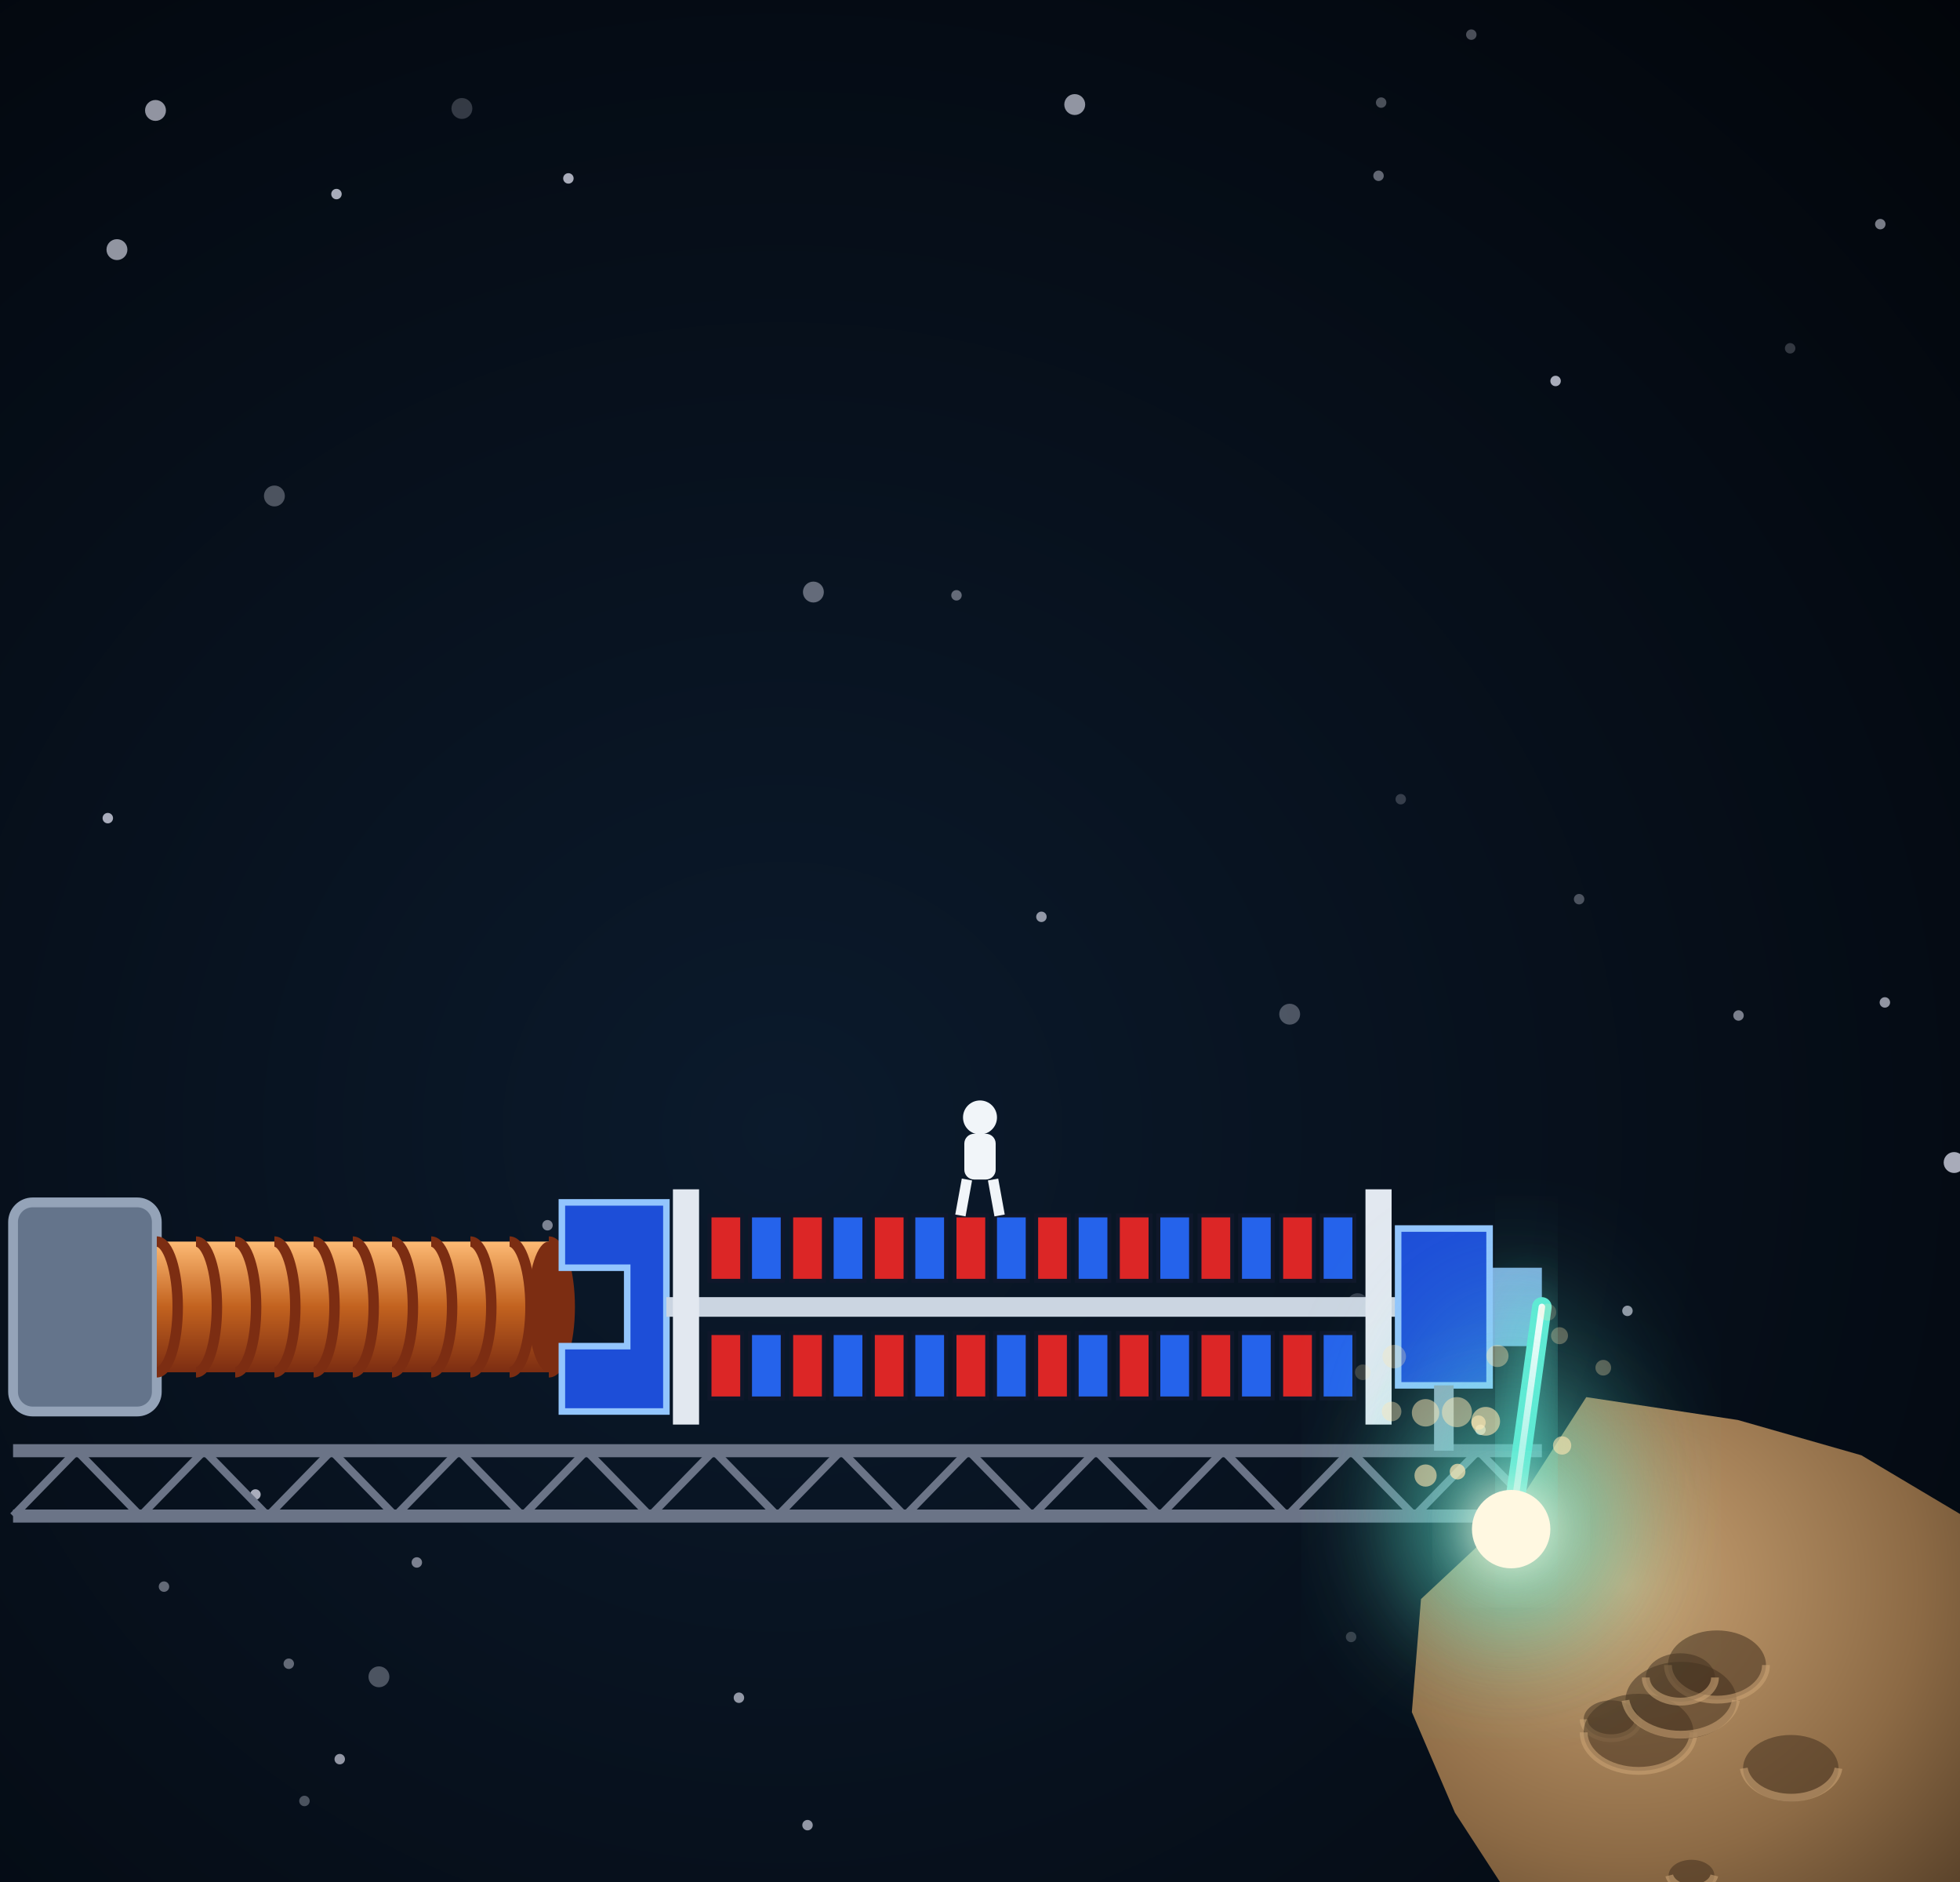
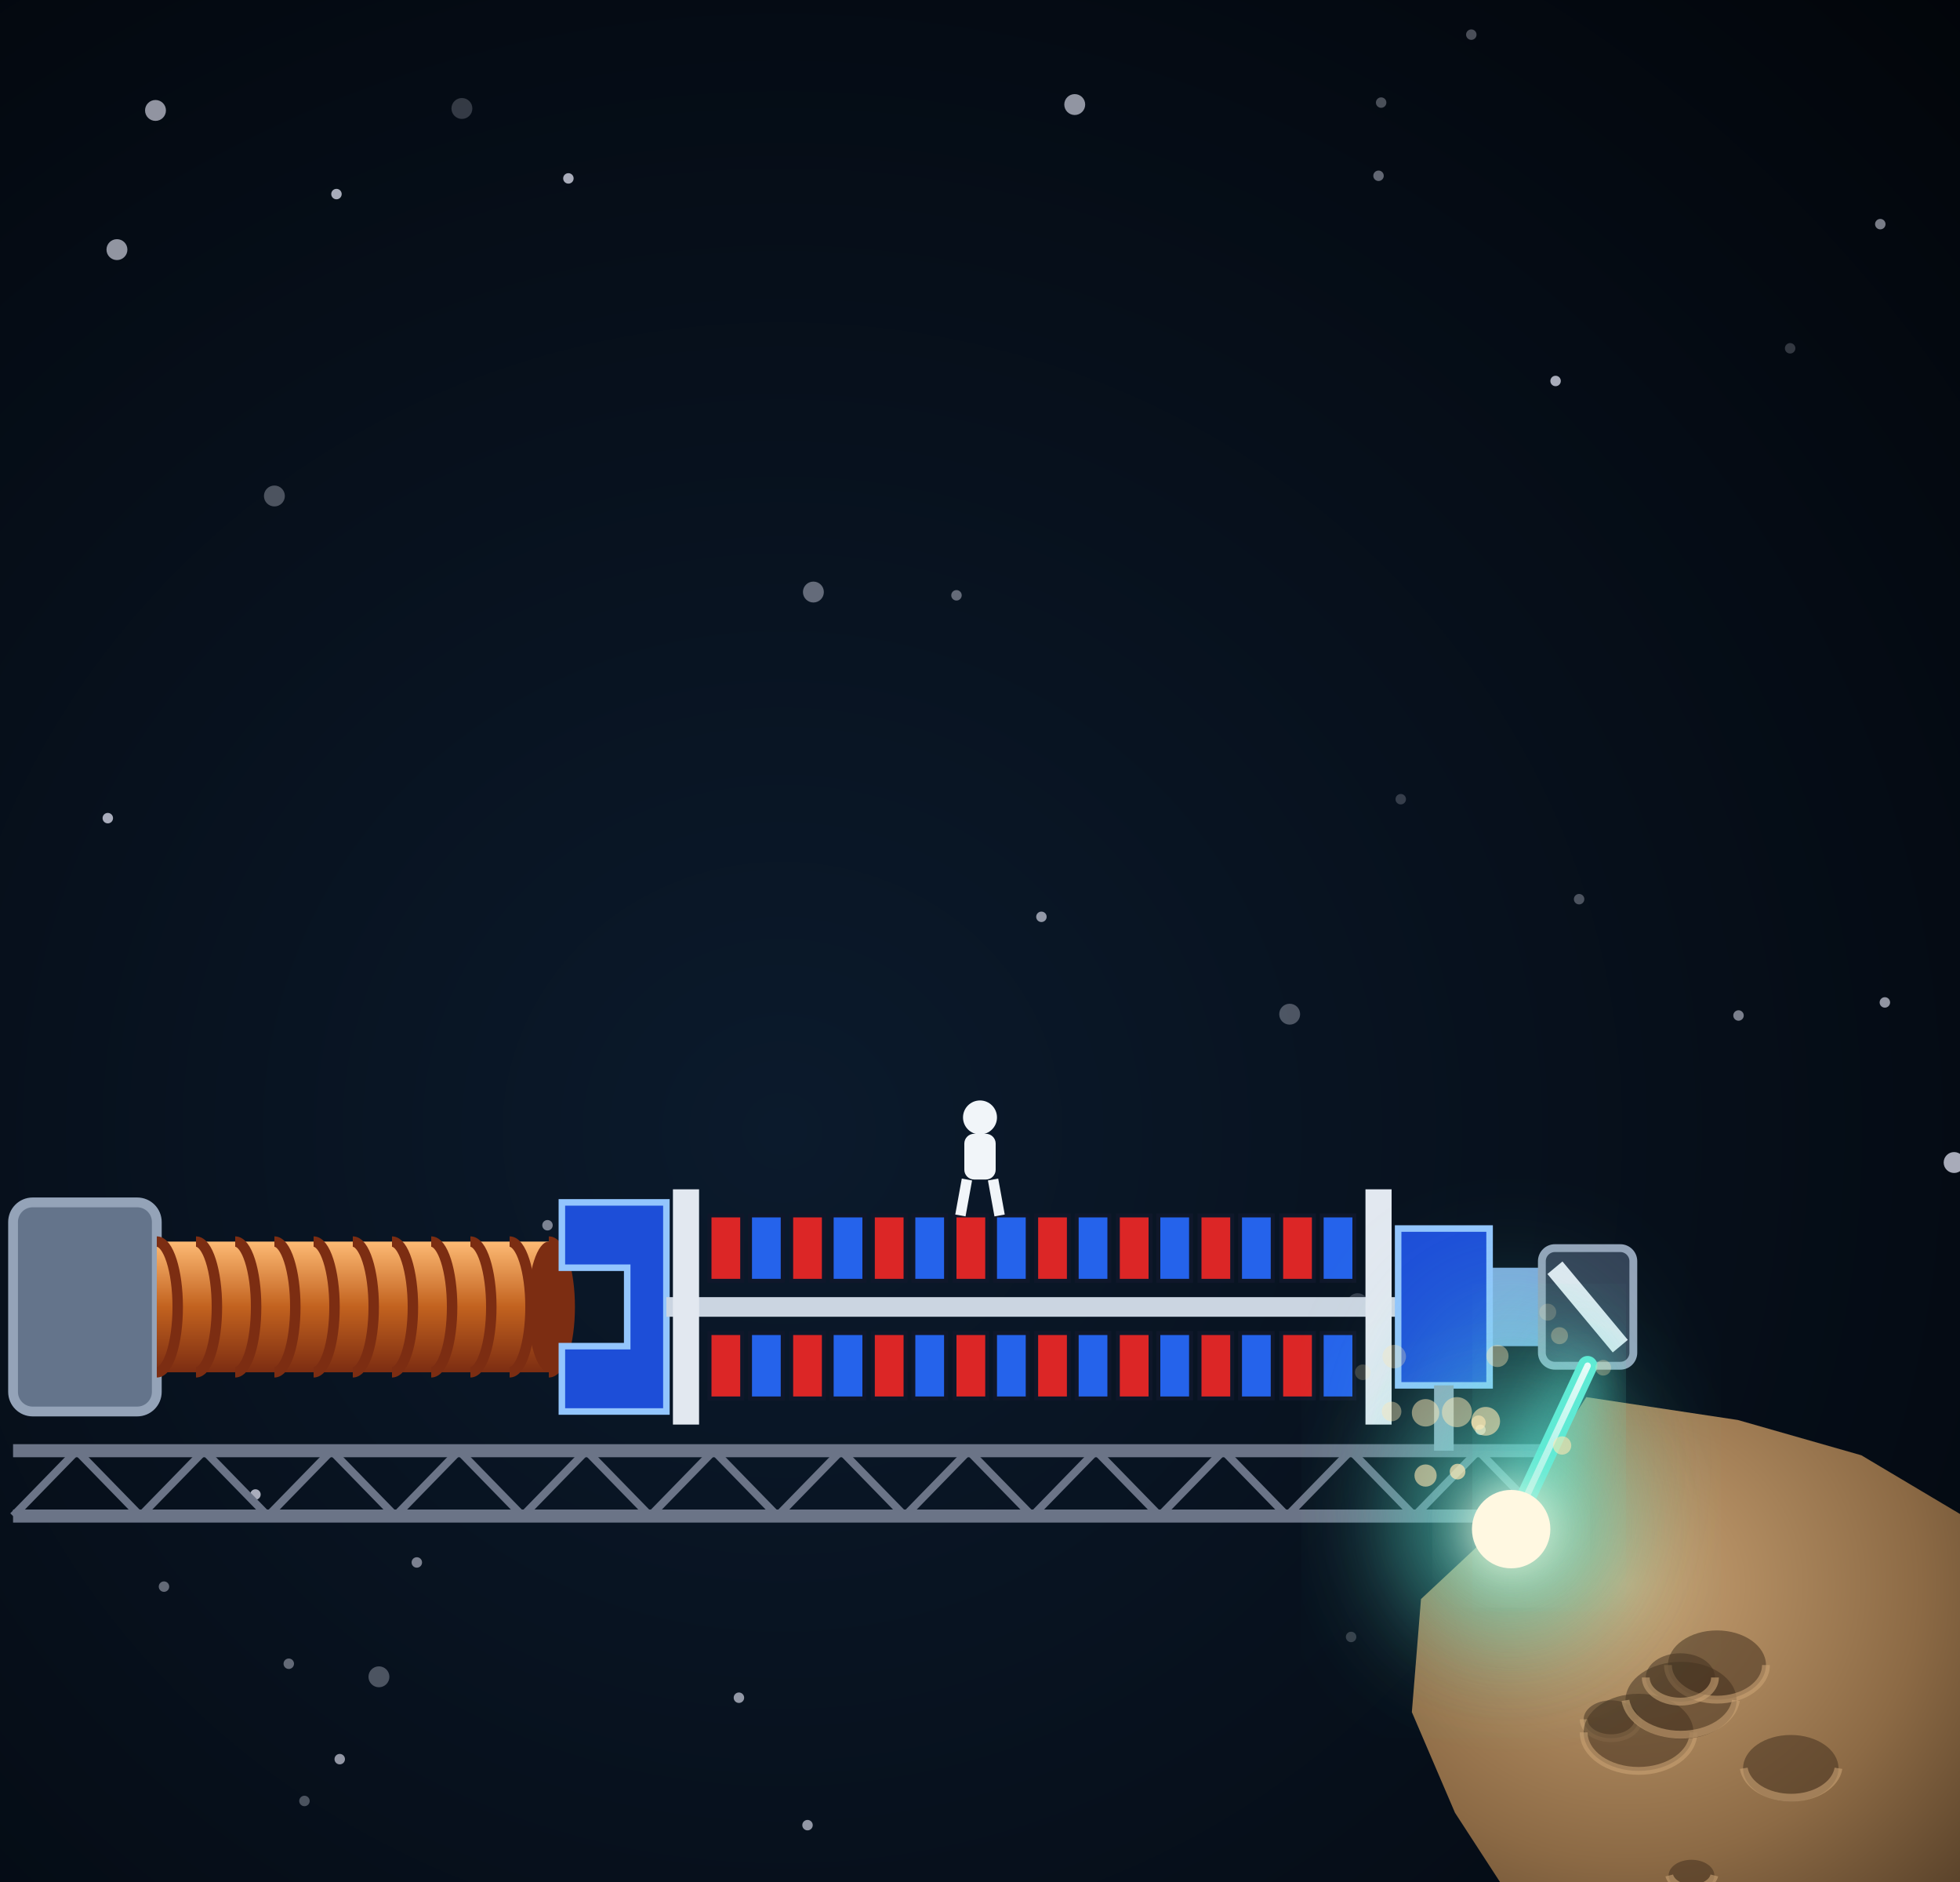
<svg xmlns="http://www.w3.org/2000/svg" viewBox="0 0 300 288" width="300" height="288">
  <defs>
    <filter id="glow" x="-50%" y="-50%" width="200%" height="200%">
      <feGaussianBlur stdDeviation="4" result="b" />
      <feMerge>
        <feMergeNode in="b" />
        <feMergeNode in="SourceGraphic" />
      </feMerge>
    </filter>
    <filter id="soft" x="-50%" y="-50%" width="200%" height="200%">
      <feGaussianBlur stdDeviation="9" />
    </filter>
    <radialGradient id="bg" cx="40%" cy="60%" r="85%">
      <stop offset="0%" stop-color="#0b1a2c" />
      <stop offset="100%" stop-color="#02050a" />
    </radialGradient>
    <linearGradient id="cu" x1="0" y1="0" x2="0" y2="1">
      <stop offset="0" stop-color="#fdba74" stop-opacity="1" />
      <stop offset="0.5" stop-color="#c2621f" stop-opacity="1" />
      <stop offset="1" stop-color="#7c2d12" stop-opacity="1" />
    </linearGradient>
    <linearGradient id="shHull" x1="0" y1="0" x2="1" y2="0">
      <stop offset="0" stop-color="#e3e7ee" stop-opacity="1" />
      <stop offset="0.45" stop-color="#9aa3b2" stop-opacity="1" />
      <stop offset="1" stop-color="#3b424f" stop-opacity="1" />
    </linearGradient>
    <radialGradient id="shTank" cx="35%" cy="35%" r="70%">
      <stop offset="0" stop-color="#f4f6fa" stop-opacity="1" />
      <stop offset="0.55" stop-color="#a7b0be" stop-opacity="1" />
      <stop offset="1" stop-color="#4b5260" stop-opacity="1" />
    </radialGradient>
    <linearGradient id="shRad" x1="0" y1="0" x2="0" y2="1">
      <stop offset="0" stop-color="#3a4252" stop-opacity="1" />
      <stop offset="1" stop-color="#262c38" stop-opacity="1" />
    </linearGradient>
    <linearGradient id="shPv" x1="0" y1="0" x2="0" y2="1">
      <stop offset="0" stop-color="#1e3a8a" stop-opacity="1" />
      <stop offset="1" stop-color="#172554" stop-opacity="1" />
    </linearGradient>
  </defs>
  <rect width="300" height="288" fill="url(#bg)" />
  <circle cx="274" cy="53.3" r="0.8" fill="#eef0ff" opacity="0.2" />
  <circle cx="51.5" cy="29.7" r="0.8" fill="#eef0ff" opacity="0.7" />
  <circle cx="87.1" cy="186.2" r="0.8" fill="#eef0ff" opacity="0.6" />
  <circle cx="299.1" cy="177.9" r="1.6" fill="#eef0ff" opacity="0.7" />
  <circle cx="95.2" cy="193.3" r="0.8" fill="#eef0ff" opacity="0.4" />
  <circle cx="238.1" cy="58.3" r="0.8" fill="#eef0ff" opacity="0.7" />
  <circle cx="113.1" cy="259.8" r="0.8" fill="#eef0ff" opacity="0.6" />
  <circle cx="294.3" cy="282.3" r="0.8" fill="#eef0ff" opacity="0.3" />
  <circle cx="211.4" cy="15.7" r="0.8" fill="#eef0ff" opacity="0.3" />
  <circle cx="216" cy="203" r="0.8" fill="#eef0ff" opacity="0.4" />
  <circle cx="249.1" cy="200.6" r="0.8" fill="#eef0ff" opacity="0.6" />
  <circle cx="206.8" cy="250.5" r="0.8" fill="#eef0ff" opacity="0.2" />
  <circle cx="207.8" cy="199.5" r="1.6" fill="#eef0ff" opacity="0.2" />
  <circle cx="159.4" cy="140.3" r="0.8" fill="#eef0ff" opacity="0.6" />
  <circle cx="124.5" cy="90.6" r="1.6" fill="#eef0ff" opacity="0.4" />
  <circle cx="288.5" cy="153.4" r="0.8" fill="#eef0ff" opacity="0.6" />
  <circle cx="225.2" cy="5.3" r="0.8" fill="#eef0ff" opacity="0.3" />
  <circle cx="164.5" cy="16" r="1.6" fill="#eef0ff" opacity="0.6" />
  <circle cx="58" cy="256.6" r="1.6" fill="#eef0ff" opacity="0.3" />
  <circle cx="46.6" cy="275.6" r="0.8" fill="#eef0ff" opacity="0.3" />
  <circle cx="226.6" cy="218.8" r="0.8" fill="#eef0ff" opacity="0.7" />
  <circle cx="16.5" cy="125.2" r="0.8" fill="#eef0ff" opacity="0.7" />
  <circle cx="123.6" cy="279.3" r="0.8" fill="#eef0ff" opacity="0.6" />
  <circle cx="211" cy="26.9" r="0.8" fill="#eef0ff" opacity="0.4" />
  <circle cx="63.8" cy="239.1" r="0.8" fill="#eef0ff" opacity="0.5" />
  <circle cx="56.1" cy="208.3" r="0.8" fill="#eef0ff" opacity="0.5" />
  <circle cx="17.6" cy="208.3" r="0.8" fill="#eef0ff" opacity="0.2" />
  <circle cx="100" cy="214.3" r="0.8" fill="#eef0ff" opacity="0.6" />
  <circle cx="44.2" cy="254.6" r="0.8" fill="#eef0ff" opacity="0.4" />
  <circle cx="146.4" cy="91.1" r="0.8" fill="#eef0ff" opacity="0.4" />
  <circle cx="25.1" cy="242.8" r="0.8" fill="#eef0ff" opacity="0.4" />
  <circle cx="287.8" cy="34.3" r="0.8" fill="#eef0ff" opacity="0.5" />
  <circle cx="197.4" cy="155.2" r="1.6" fill="#eef0ff" opacity="0.3" />
  <circle cx="39.1" cy="228.7" r="0.8" fill="#eef0ff" opacity="0.7" />
  <circle cx="87" cy="27.3" r="0.8" fill="#eef0ff" opacity="0.7" />
  <circle cx="70.7" cy="16.6" r="1.6" fill="#eef0ff" opacity="0.2" />
  <circle cx="42" cy="75.9" r="1.6" fill="#eef0ff" opacity="0.3" />
  <circle cx="241.7" cy="137.6" r="0.8" fill="#eef0ff" opacity="0.3" />
  <circle cx="266.1" cy="155.4" r="0.8" fill="#eef0ff" opacity="0.5" />
  <circle cx="233.8" cy="264.5" r="0.8" fill="#eef0ff" opacity="0.5" />
  <circle cx="52" cy="269.2" r="0.8" fill="#eef0ff" opacity="0.6" />
  <circle cx="83.8" cy="187.5" r="0.8" fill="#eef0ff" opacity="0.5" />
  <circle cx="214.4" cy="122.3" r="0.8" fill="#eef0ff" opacity="0.2" />
  <circle cx="17.9" cy="38.2" r="1.6" fill="#eef0ff" opacity="0.6" />
  <circle cx="23.8" cy="16.9" r="1.6" fill="#eef0ff" opacity="0.6" />
  <defs>
    <radialGradient id="rk" cx="32%" cy="30%" r="80%">
      <stop offset="0" stop-color="#c9a273" stop-opacity="1" />
      <stop offset="0.55" stop-color="#8c6a45" stop-opacity="1" />
      <stop offset="1" stop-color="#45321f" stop-opacity="1" />
    </radialGradient>
  </defs>
  <polygon points="314.2,262 318.9,280.9 301.7,292.7 284.8,301.1 266,306.6 243,309.7 231.8,291.4 222.7,277.4 216.1,262 217.5,244.7 231.1,232 242.8,213.8 266,217.3 284.9,222.7 300.7,232.1 315.6,244.3" fill="url(#rk)" />
  <ellipse cx="246.6" cy="263.1" rx="4.2" ry="2.9" fill="#45321f" opacity="0.55" />
  <path d="M242.4,263.1 A4.2,2.9 0 0 0 250.8,263.1" stroke="#c9a273" stroke-width="1.2" fill="none" opacity="0.6" />
  <ellipse cx="250.8" cy="265.1" rx="8.4" ry="5.9" fill="#45321f" opacity="0.55" />
  <path d="M242.4,265.1 A8.4,5.9 0 0 0 259.2,265.1" stroke="#c9a273" stroke-width="1.2" fill="none" opacity="0.6" />
  <ellipse cx="257.3" cy="260.2" rx="8.5" ry="5.9" fill="#45321f" opacity="0.55" />
  <path d="M248.8,260.2 A8.5,5.9 0 0 0 265.7,260.2" stroke="#c9a273" stroke-width="1.2" fill="none" opacity="0.6" />
  <ellipse cx="274.1" cy="270.6" rx="7.3" ry="5.1" fill="#45321f" opacity="0.55" />
  <path d="M266.9,270.6 A7.3,5.1 0 0 0 281.4,270.6" stroke="#c9a273" stroke-width="1.2" fill="none" opacity="0.6" />
  <ellipse cx="262.8" cy="254.8" rx="7.5" ry="5.3" fill="#45321f" opacity="0.55" />
  <path d="M255.3,254.8 A7.5,5.3 0 0 0 270.3,254.8" stroke="#c9a273" stroke-width="1.2" fill="none" opacity="0.6" />
  <ellipse cx="257.2" cy="256.7" rx="5.3" ry="3.7" fill="#45321f" opacity="0.55" />
  <path d="M251.9,256.7 A5.3,3.7 0 0 0 262.5,256.7" stroke="#c9a273" stroke-width="1.2" fill="none" opacity="0.6" />
  <ellipse cx="258.9" cy="287" rx="3.5" ry="2.4" fill="#45321f" opacity="0.55" />
  <path d="M255.5,287 A3.5,2.4 0 0 0 262.4,287" stroke="#c9a273" stroke-width="1.2" fill="none" opacity="0.6" />
  <path d="M2,222 L236,222 M2,232 L236,232" stroke="#6b7487" stroke-width="2" />
  <line x1="2" y1="232" x2="11.75" y2="222" stroke="#6b7487" stroke-width="1.2" />
  <line x1="11.75" y1="222" x2="21.5" y2="232" stroke="#6b7487" stroke-width="1.2" />
  <line x1="21.5" y1="232" x2="31.25" y2="222" stroke="#6b7487" stroke-width="1.2" />
  <line x1="31.25" y1="222" x2="41" y2="232" stroke="#6b7487" stroke-width="1.2" />
  <line x1="41" y1="232" x2="50.75" y2="222" stroke="#6b7487" stroke-width="1.2" />
  <line x1="50.75" y1="222" x2="60.5" y2="232" stroke="#6b7487" stroke-width="1.2" />
  <line x1="60.5" y1="232" x2="70.25" y2="222" stroke="#6b7487" stroke-width="1.2" />
  <line x1="70.25" y1="222" x2="80" y2="232" stroke="#6b7487" stroke-width="1.2" />
  <line x1="80" y1="232" x2="89.75" y2="222" stroke="#6b7487" stroke-width="1.2" />
  <line x1="89.75" y1="222" x2="99.5" y2="232" stroke="#6b7487" stroke-width="1.2" />
  <line x1="99.5" y1="232" x2="109.25" y2="222" stroke="#6b7487" stroke-width="1.2" />
  <line x1="109.25" y1="222" x2="119" y2="232" stroke="#6b7487" stroke-width="1.2" />
  <line x1="119" y1="232" x2="128.75" y2="222" stroke="#6b7487" stroke-width="1.2" />
  <line x1="128.75" y1="222" x2="138.5" y2="232" stroke="#6b7487" stroke-width="1.2" />
  <line x1="138.5" y1="232" x2="148.25" y2="222" stroke="#6b7487" stroke-width="1.2" />
  <line x1="148.25" y1="222" x2="158" y2="232" stroke="#6b7487" stroke-width="1.2" />
  <line x1="158" y1="232" x2="167.75" y2="222" stroke="#6b7487" stroke-width="1.2" />
  <line x1="167.75" y1="222" x2="177.5" y2="232" stroke="#6b7487" stroke-width="1.2" />
  <line x1="177.5" y1="232" x2="187.25" y2="222" stroke="#6b7487" stroke-width="1.2" />
  <line x1="187.25" y1="222" x2="197" y2="232" stroke="#6b7487" stroke-width="1.2" />
  <line x1="197" y1="232" x2="206.75" y2="222" stroke="#6b7487" stroke-width="1.2" />
  <line x1="206.75" y1="222" x2="216.5" y2="232" stroke="#6b7487" stroke-width="1.2" />
  <line x1="216.5" y1="232" x2="226.25" y2="222" stroke="#6b7487" stroke-width="1.2" />
  <line x1="226.25" y1="222" x2="236" y2="232" stroke="#6b7487" stroke-width="1.2" />
  <rect x="2" y="184" width="22" height="32" rx="3" fill="#64748b" stroke="#94a3b8" stroke-width="1.5" />
  <rect x="24" y="190" width="60" height="20" fill="url(#cu)" />
  <ellipse cx="84" cy="200" rx="3.2" ry="10" fill="#7c2d12" />
  <path d="M24,190 A3.2,10 0 0 1 24,210" stroke="#7c2d12" stroke-width="1.6" fill="none" />
  <path d="M30,190 A3.2,10 0 0 1 30,210" stroke="#7c2d12" stroke-width="1.6" fill="none" />
  <path d="M36,190 A3.2,10 0 0 1 36,210" stroke="#7c2d12" stroke-width="1.6" fill="none" />
  <path d="M42,190 A3.2,10 0 0 1 42,210" stroke="#7c2d12" stroke-width="1.6" fill="none" />
  <path d="M48,190 A3.2,10 0 0 1 48,210" stroke="#7c2d12" stroke-width="1.6" fill="none" />
  <path d="M54,190 A3.2,10 0 0 1 54,210" stroke="#7c2d12" stroke-width="1.6" fill="none" />
  <path d="M60,190 A3.2,10 0 0 1 60,210" stroke="#7c2d12" stroke-width="1.6" fill="none" />
  <path d="M66,190 A3.2,10 0 0 1 66,210" stroke="#7c2d12" stroke-width="1.6" fill="none" />
  <path d="M72,190 A3.2,10 0 0 1 72,210" stroke="#7c2d12" stroke-width="1.6" fill="none" />
  <path d="M78,190 A3.2,10 0 0 1 78,210" stroke="#7c2d12" stroke-width="1.6" fill="none" />
  <path d="M84,190 A3.2,10 0 0 1 84,210" stroke="#7c2d12" stroke-width="1.6" fill="none" />
  <path d="M86,184 L102,184 L102,216 L86,216 L86,206 L96,206 L96,194 L86,194 Z" fill="#1d4ed8" stroke="#93c5fd" stroke-width="1" />
  <line x1="102" y1="200" x2="214" y2="200" stroke="#cbd5e1" stroke-width="3" />
  <rect x="108.6" y="186" width="5" height="10" fill="#dc2626" stroke="#0f172a" stroke-width="0.6" />
  <rect x="114.8" y="186" width="5" height="10" fill="#2563eb" stroke="#0f172a" stroke-width="0.6" />
  <rect x="121.1" y="186" width="5" height="10" fill="#dc2626" stroke="#0f172a" stroke-width="0.6" />
  <rect x="127.3" y="186" width="5" height="10" fill="#2563eb" stroke="#0f172a" stroke-width="0.6" />
  <rect x="133.6" y="186" width="5" height="10" fill="#dc2626" stroke="#0f172a" stroke-width="0.6" />
  <rect x="139.8" y="186" width="5" height="10" fill="#2563eb" stroke="#0f172a" stroke-width="0.6" />
  <rect x="146.1" y="186" width="5" height="10" fill="#dc2626" stroke="#0f172a" stroke-width="0.6" />
  <rect x="152.3" y="186" width="5" height="10" fill="#2563eb" stroke="#0f172a" stroke-width="0.6" />
  <rect x="158.6" y="186" width="5" height="10" fill="#dc2626" stroke="#0f172a" stroke-width="0.6" />
  <rect x="164.8" y="186" width="5" height="10" fill="#2563eb" stroke="#0f172a" stroke-width="0.6" />
  <rect x="171.1" y="186" width="5" height="10" fill="#dc2626" stroke="#0f172a" stroke-width="0.6" />
  <rect x="177.3" y="186" width="5" height="10" fill="#2563eb" stroke="#0f172a" stroke-width="0.6" />
  <rect x="183.6" y="186" width="5" height="10" fill="#dc2626" stroke="#0f172a" stroke-width="0.6" />
  <rect x="189.8" y="186" width="5" height="10" fill="#2563eb" stroke="#0f172a" stroke-width="0.6" />
  <rect x="196.1" y="186" width="5" height="10" fill="#dc2626" stroke="#0f172a" stroke-width="0.6" />
  <rect x="202.3" y="186" width="5" height="10" fill="#2563eb" stroke="#0f172a" stroke-width="0.6" />
  <rect x="108.6" y="204" width="5" height="10" fill="#dc2626" stroke="#0f172a" stroke-width="0.6" />
  <rect x="114.8" y="204" width="5" height="10" fill="#2563eb" stroke="#0f172a" stroke-width="0.6" />
  <rect x="121.1" y="204" width="5" height="10" fill="#dc2626" stroke="#0f172a" stroke-width="0.6" />
  <rect x="127.3" y="204" width="5" height="10" fill="#2563eb" stroke="#0f172a" stroke-width="0.6" />
  <rect x="133.6" y="204" width="5" height="10" fill="#dc2626" stroke="#0f172a" stroke-width="0.6" />
  <rect x="139.8" y="204" width="5" height="10" fill="#2563eb" stroke="#0f172a" stroke-width="0.6" />
  <rect x="146.1" y="204" width="5" height="10" fill="#dc2626" stroke="#0f172a" stroke-width="0.6" />
  <rect x="152.3" y="204" width="5" height="10" fill="#2563eb" stroke="#0f172a" stroke-width="0.6" />
  <rect x="158.6" y="204" width="5" height="10" fill="#dc2626" stroke="#0f172a" stroke-width="0.6" />
  <rect x="164.8" y="204" width="5" height="10" fill="#2563eb" stroke="#0f172a" stroke-width="0.6" />
  <rect x="171.1" y="204" width="5" height="10" fill="#dc2626" stroke="#0f172a" stroke-width="0.6" />
  <rect x="177.3" y="204" width="5" height="10" fill="#2563eb" stroke="#0f172a" stroke-width="0.6" />
  <rect x="183.6" y="204" width="5" height="10" fill="#dc2626" stroke="#0f172a" stroke-width="0.6" />
  <rect x="189.8" y="204" width="5" height="10" fill="#2563eb" stroke="#0f172a" stroke-width="0.6" />
  <rect x="196.1" y="204" width="5" height="10" fill="#dc2626" stroke="#0f172a" stroke-width="0.6" />
  <rect x="202.3" y="204" width="5" height="10" fill="#2563eb" stroke="#0f172a" stroke-width="0.6" />
  <rect x="103" y="182" width="4" height="36" fill="#e2e8f0" />
  <rect x="209" y="182" width="4" height="36" fill="#e2e8f0" />
  <path d="M214,188 L228,188 L228,212 L214,212 Z" fill="#1d4ed8" stroke="#93c5fd" stroke-width="1" />
  <path d="M221,212 L221,222" stroke="#94a3b8" stroke-width="3" />
  <rect x="228" y="194" width="8" height="12" fill="#93c5fd" opacity="0.85" />
  <line x1="104" y1="200" x2="212" y2="200" stroke="#5eead4" stroke-width="2" opacity="0.7" filter="url(#glow)" />
  <g transform="translate(150 180)" fill="#f1f5f9">
    <circle cx="0" cy="-9" r="2.6" />
    <rect x="-2.4" y="-6.5" width="4.8" height="7" rx="1.5" />
    <path d="M-2,0.5 L-3,6 M2,0.5 L3,6" stroke="#f1f5f9" stroke-width="1.6" />
  </g>
-   <line x1="236" y1="200" x2="231.3" y2="234" stroke="#5eead4" stroke-width="15" opacity="0.3" stroke-linecap="round" filter="url(#soft)" />
-   <line x1="236" y1="200" x2="231.3" y2="234" stroke="#5eead4" stroke-width="3" stroke-linecap="round" filter="url(#glow)" />
-   <line x1="236" y1="200" x2="231.3" y2="234" stroke="#ffffff" stroke-width="1" stroke-linecap="round" />
+   <rect x="236" y="191" width="14" height="18" rx="2" fill="#334155" stroke="#94a3b8" stroke-width="1.2" />
+   <line x1="238" y1="194" x2="248" y2="206" stroke="#e2e8f0" stroke-width="3" />
+   <line x1="243" y1="209" x2="231.3" y2="234" stroke="#5eead4" stroke-width="15" opacity="0.3" stroke-linecap="round" filter="url(#soft)" />
+   <line x1="243" y1="209" x2="231.3" y2="234" stroke="#5eead4" stroke-width="3" stroke-linecap="round" filter="url(#glow)" />
+   <line x1="243" y1="209" x2="231.3" y2="234" stroke="#ffffff" stroke-width="1" stroke-linecap="round" />
  <ellipse cx="231.3" cy="224" rx="16" ry="26" fill="#5eead4" opacity="0.28" filter="url(#soft)" />
  <circle cx="231.3" cy="234" r="16" fill="#5eead4" opacity="0.6" filter="url(#soft)" />
  <circle cx="231.3" cy="234" r="6" fill="#fff8e1" filter="url(#glow)" />
  <circle cx="208.6" cy="210" r="1.2" fill="#ffe7b3" opacity="0.2" />
  <circle cx="218.2" cy="216.2" r="2.1" fill="#ffe7b3" opacity="0.5" />
  <circle cx="223.1" cy="225.2" r="1.2" fill="#ffe7b3" opacity="0.7" />
  <circle cx="227.4" cy="217.5" r="2.2" fill="#ffe7b3" opacity="0.6" />
  <circle cx="226.3" cy="217.7" r="1.1" fill="#ffe7b3" opacity="0.6" />
  <circle cx="229.2" cy="207.5" r="1.7" fill="#ffe7b3" opacity="0.4" />
  <circle cx="213" cy="216" r="1.5" fill="#ffe7b3" opacity="0.4" />
  <circle cx="245.4" cy="209.3" r="1.2" fill="#ffe7b3" opacity="0.3" />
  <circle cx="239.1" cy="221.2" r="1.4" fill="#ffe7b3" opacity="0.6" />
  <circle cx="236.9" cy="200.8" r="1.3" fill="#ffe7b3" opacity="0.2" />
  <circle cx="238.7" cy="204.4" r="1.3" fill="#ffe7b3" opacity="0.3" />
  <circle cx="223" cy="216.1" r="2.3" fill="#ffe7b3" opacity="0.5" />
  <circle cx="218.2" cy="225.8" r="1.7" fill="#ffe7b3" opacity="0.6" />
  <circle cx="213.4" cy="207.6" r="1.8" fill="#ffe7b3" opacity="0.3" />
</svg>
